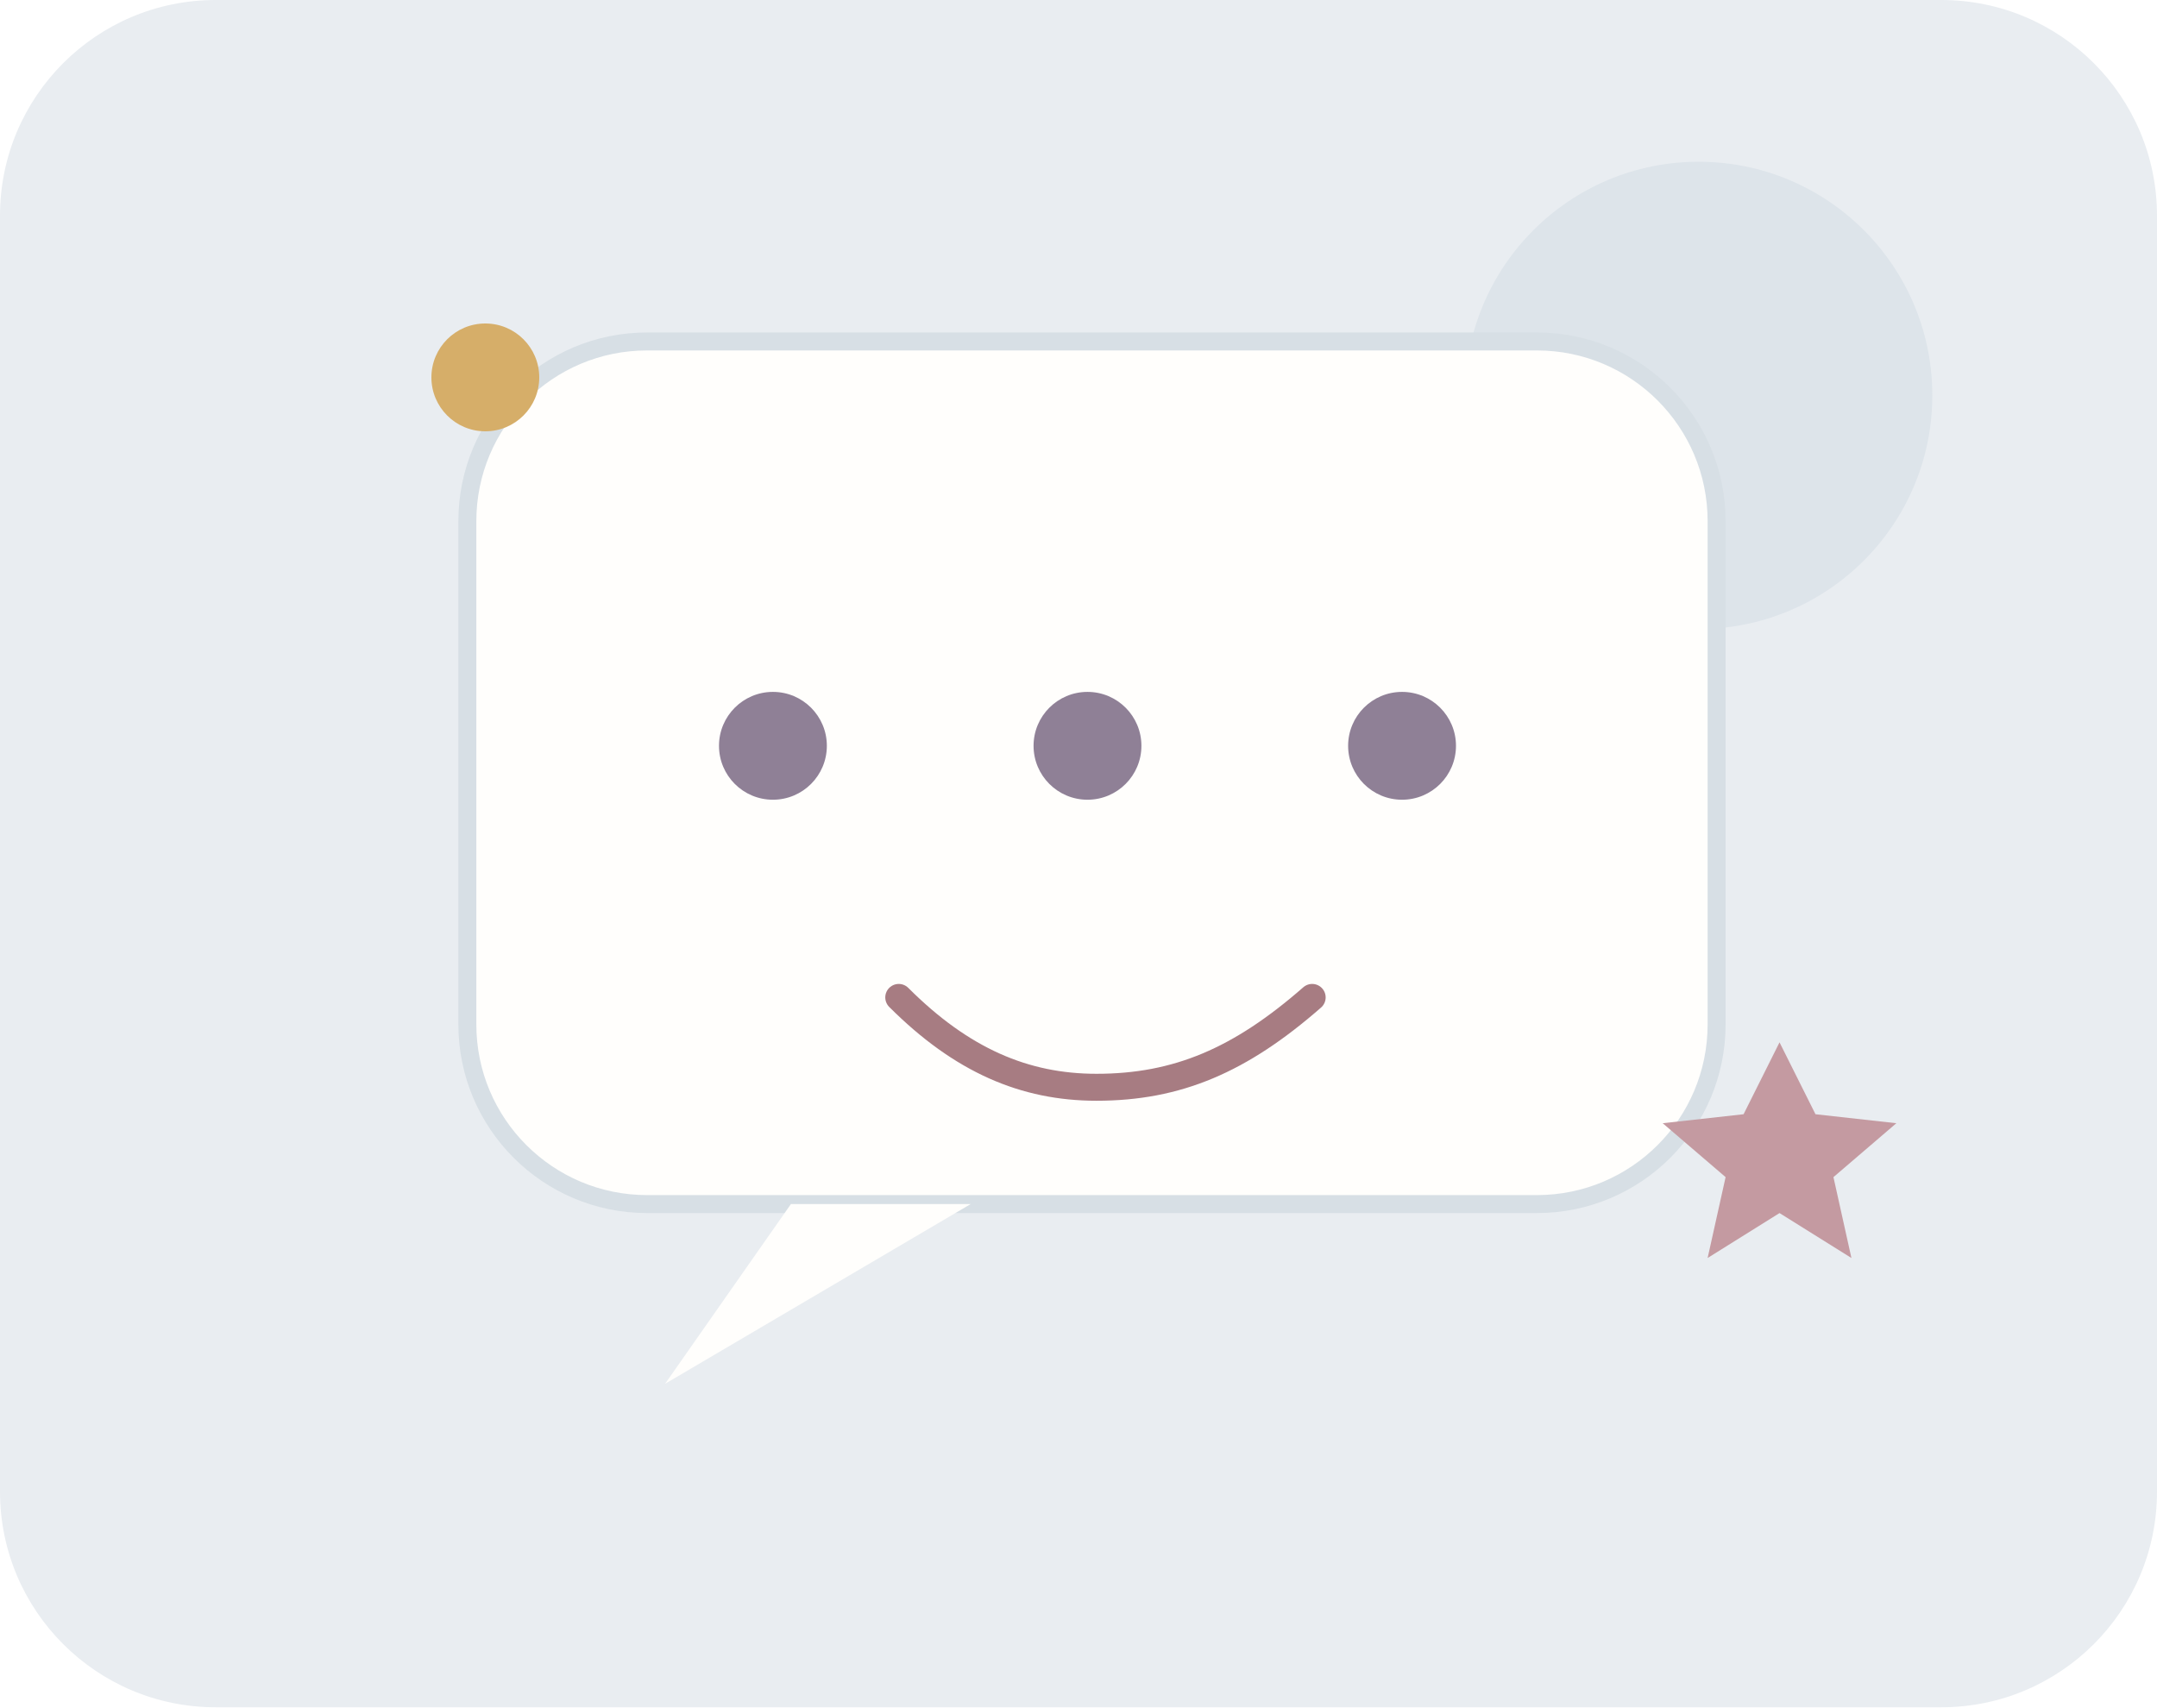
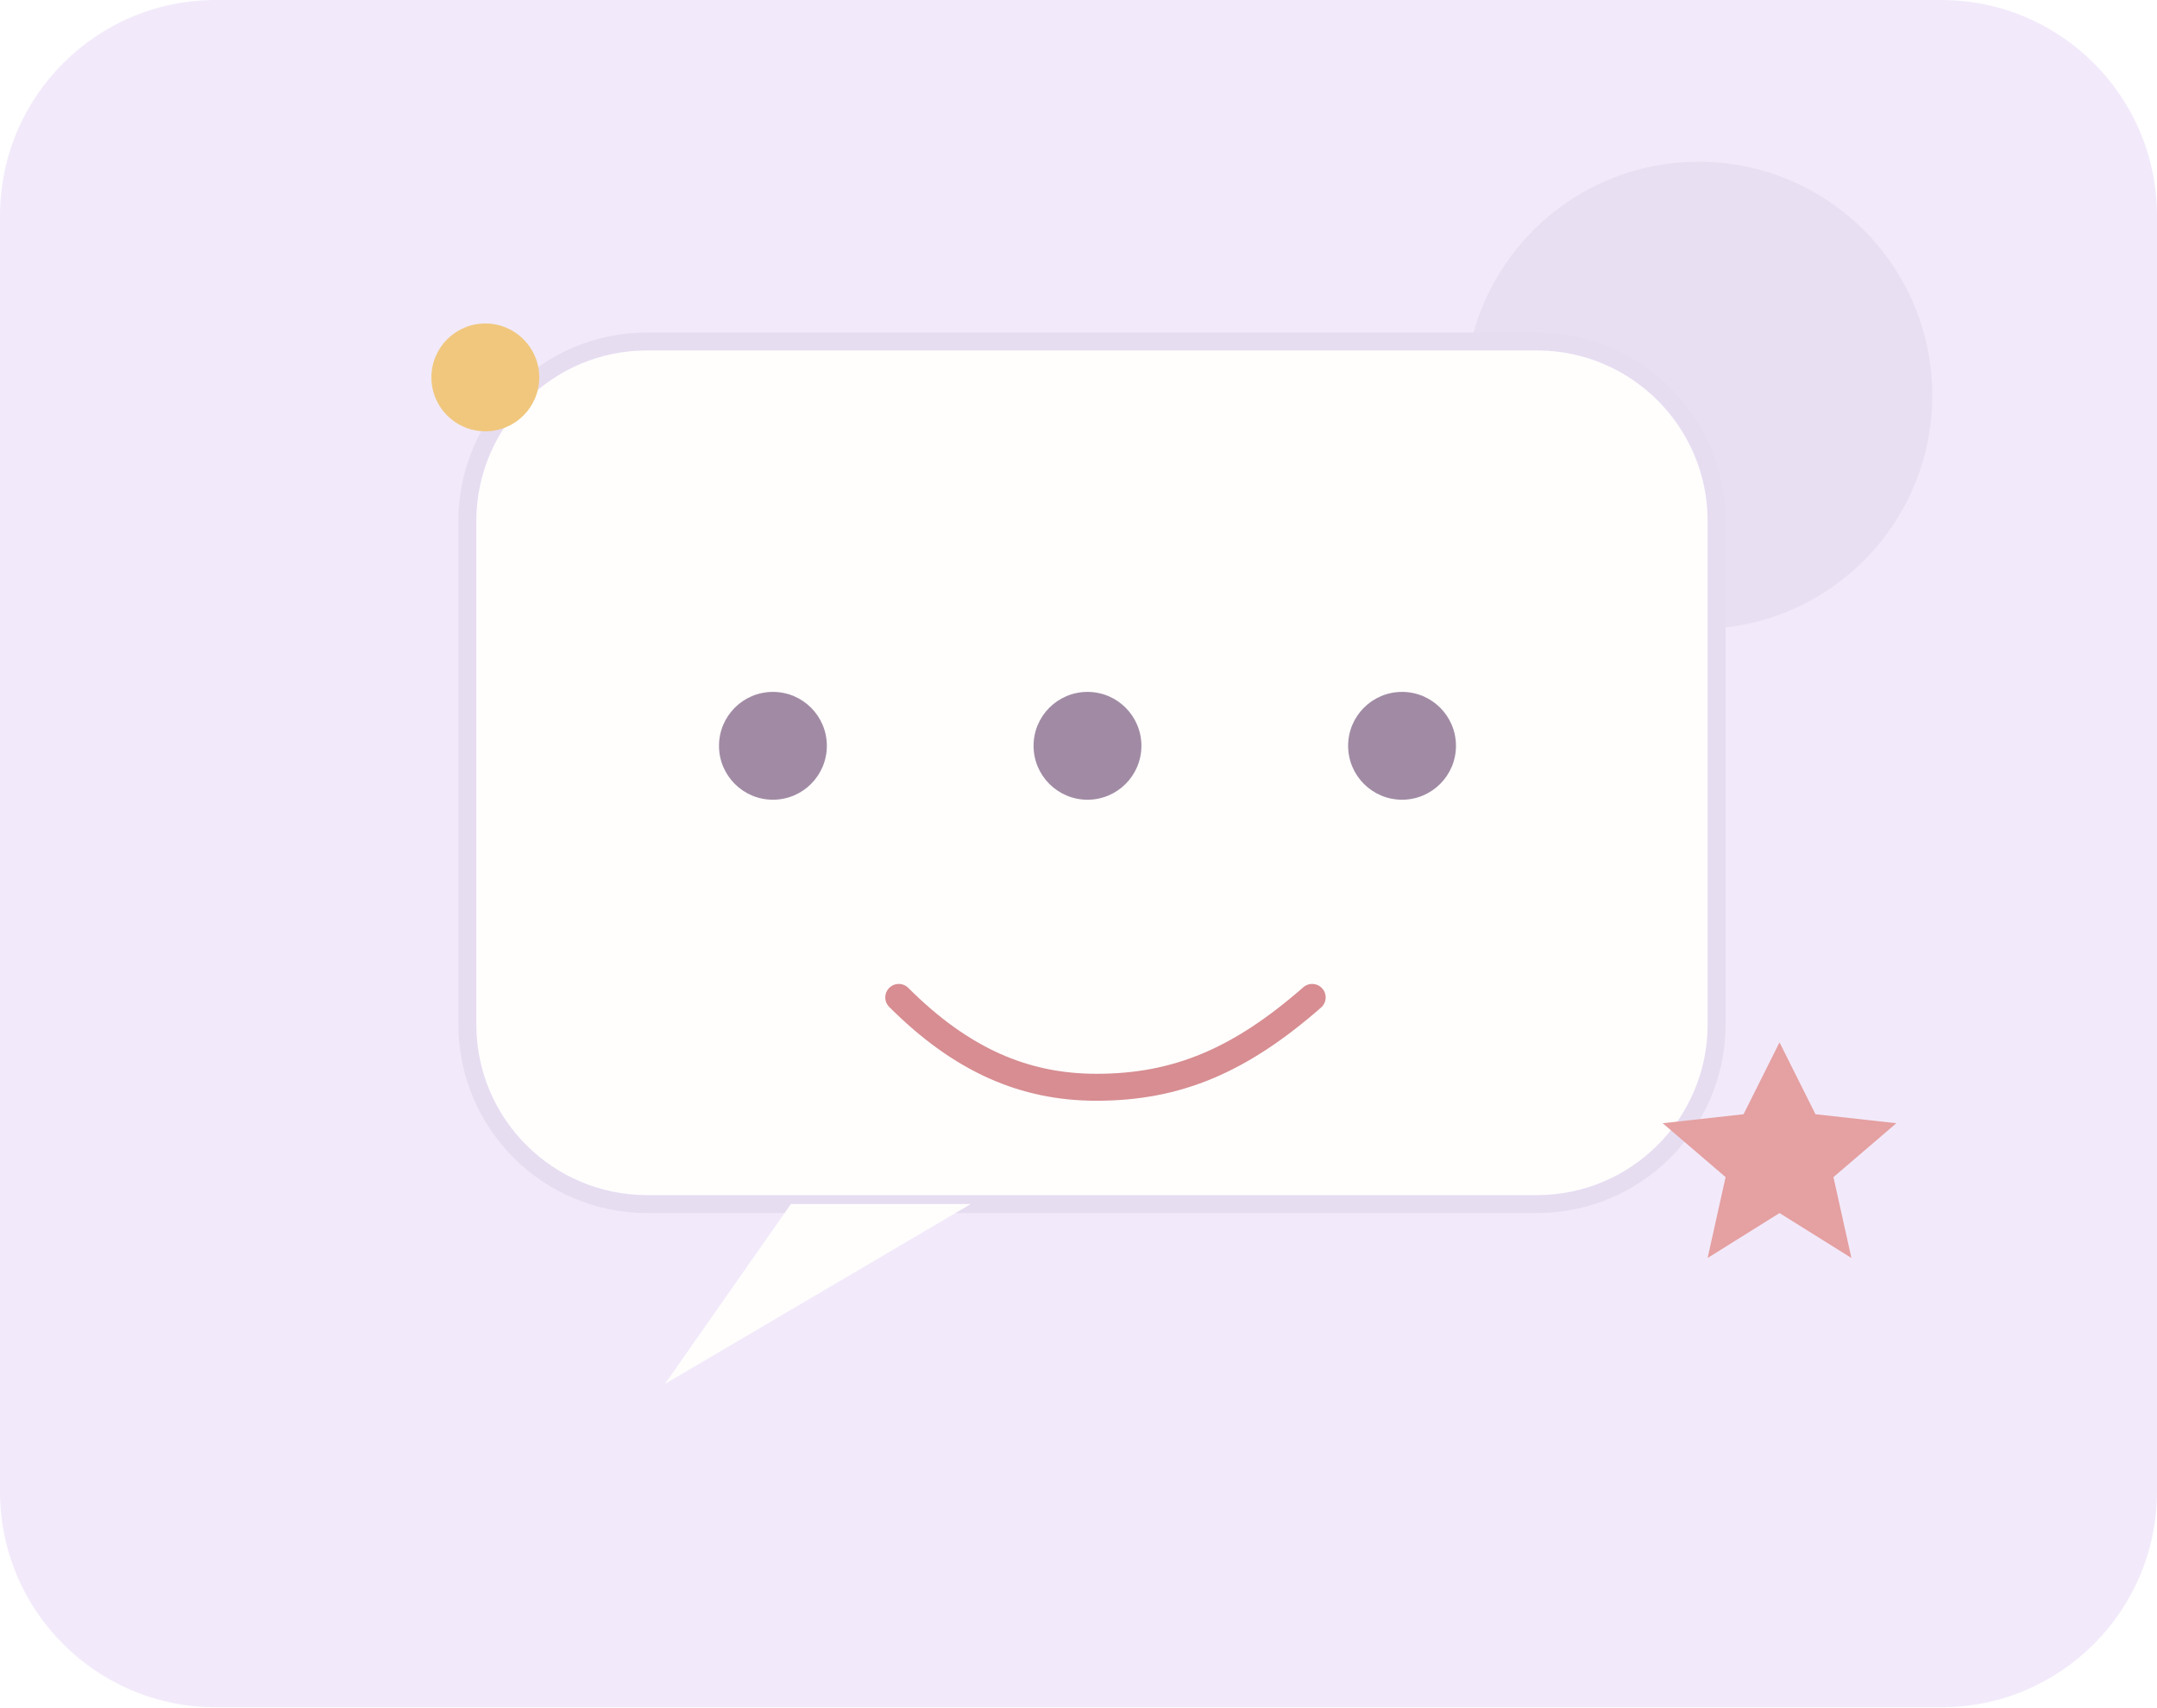
<svg xmlns="http://www.w3.org/2000/svg" width="240" height="190" viewBox="0 0 240 190" fill="none">
-   <rect width="240" height="190" rx="24" fill="#E9EDF1" />
-   <circle cx="189" cy="44" r="26" fill="#DDE4EA" />
-   <rect x="52" y="38" width="139" height="96" rx="20" fill="#FFFEFC" stroke="#D7DFE5" stroke-width="2" />
-   <path d="M88 134 74 154l34-20" fill="#FFFEFC" />
-   <circle cx="86" cy="83" r="6" fill="#8F8096" />
-   <circle cx="121" cy="83" r="6" fill="#8F8096" />
-   <circle cx="156" cy="83" r="6" fill="#8F8096" />
-   <path d="M100 111c7 7 14 10 22 10 9 0 16-3 24-10" stroke="#A77C82" stroke-width="3" stroke-linecap="round" />
-   <circle cx="54" cy="42" r="6" fill="#D6AE69" />
-   <path d="m198 116 4 8 9 1-7 6 2 9-8-5-8 5 2-9-7-6 9-1 4-8Z" fill="#C49AA1" />
+   <rect width="240" height="190" rx="24" fill="#f2eafa" />
+   <circle cx="189" cy="44" r="26" fill="#e9dff2" />
+   <rect x="52" y="38" width="139" height="96" rx="20" fill="#fffefd" stroke="#e7ddf1" stroke-width="2" />
+   <path d="M88 134 74 154l34-20" fill="#fffefd" />
+   <circle cx="86" cy="83" r="6" fill="#a18ba4" />
+   <circle cx="121" cy="83" r="6" fill="#a18ba4" />
+   <circle cx="156" cy="83" r="6" fill="#a18ba4" />
+   <path d="M100 111c7 7 14 10 22 10 9 0 16-3 24-10" stroke="#d78d91" stroke-width="3" stroke-linecap="round" />
+   <circle cx="54" cy="42" r="6" fill="#f0c77d" />
+   <path d="m198 116 4 8 9 1-7 6 2 9-8-5-8 5 2-9-7-6 9-1 4-8Z" fill="#e5a0a1" />
</svg>
